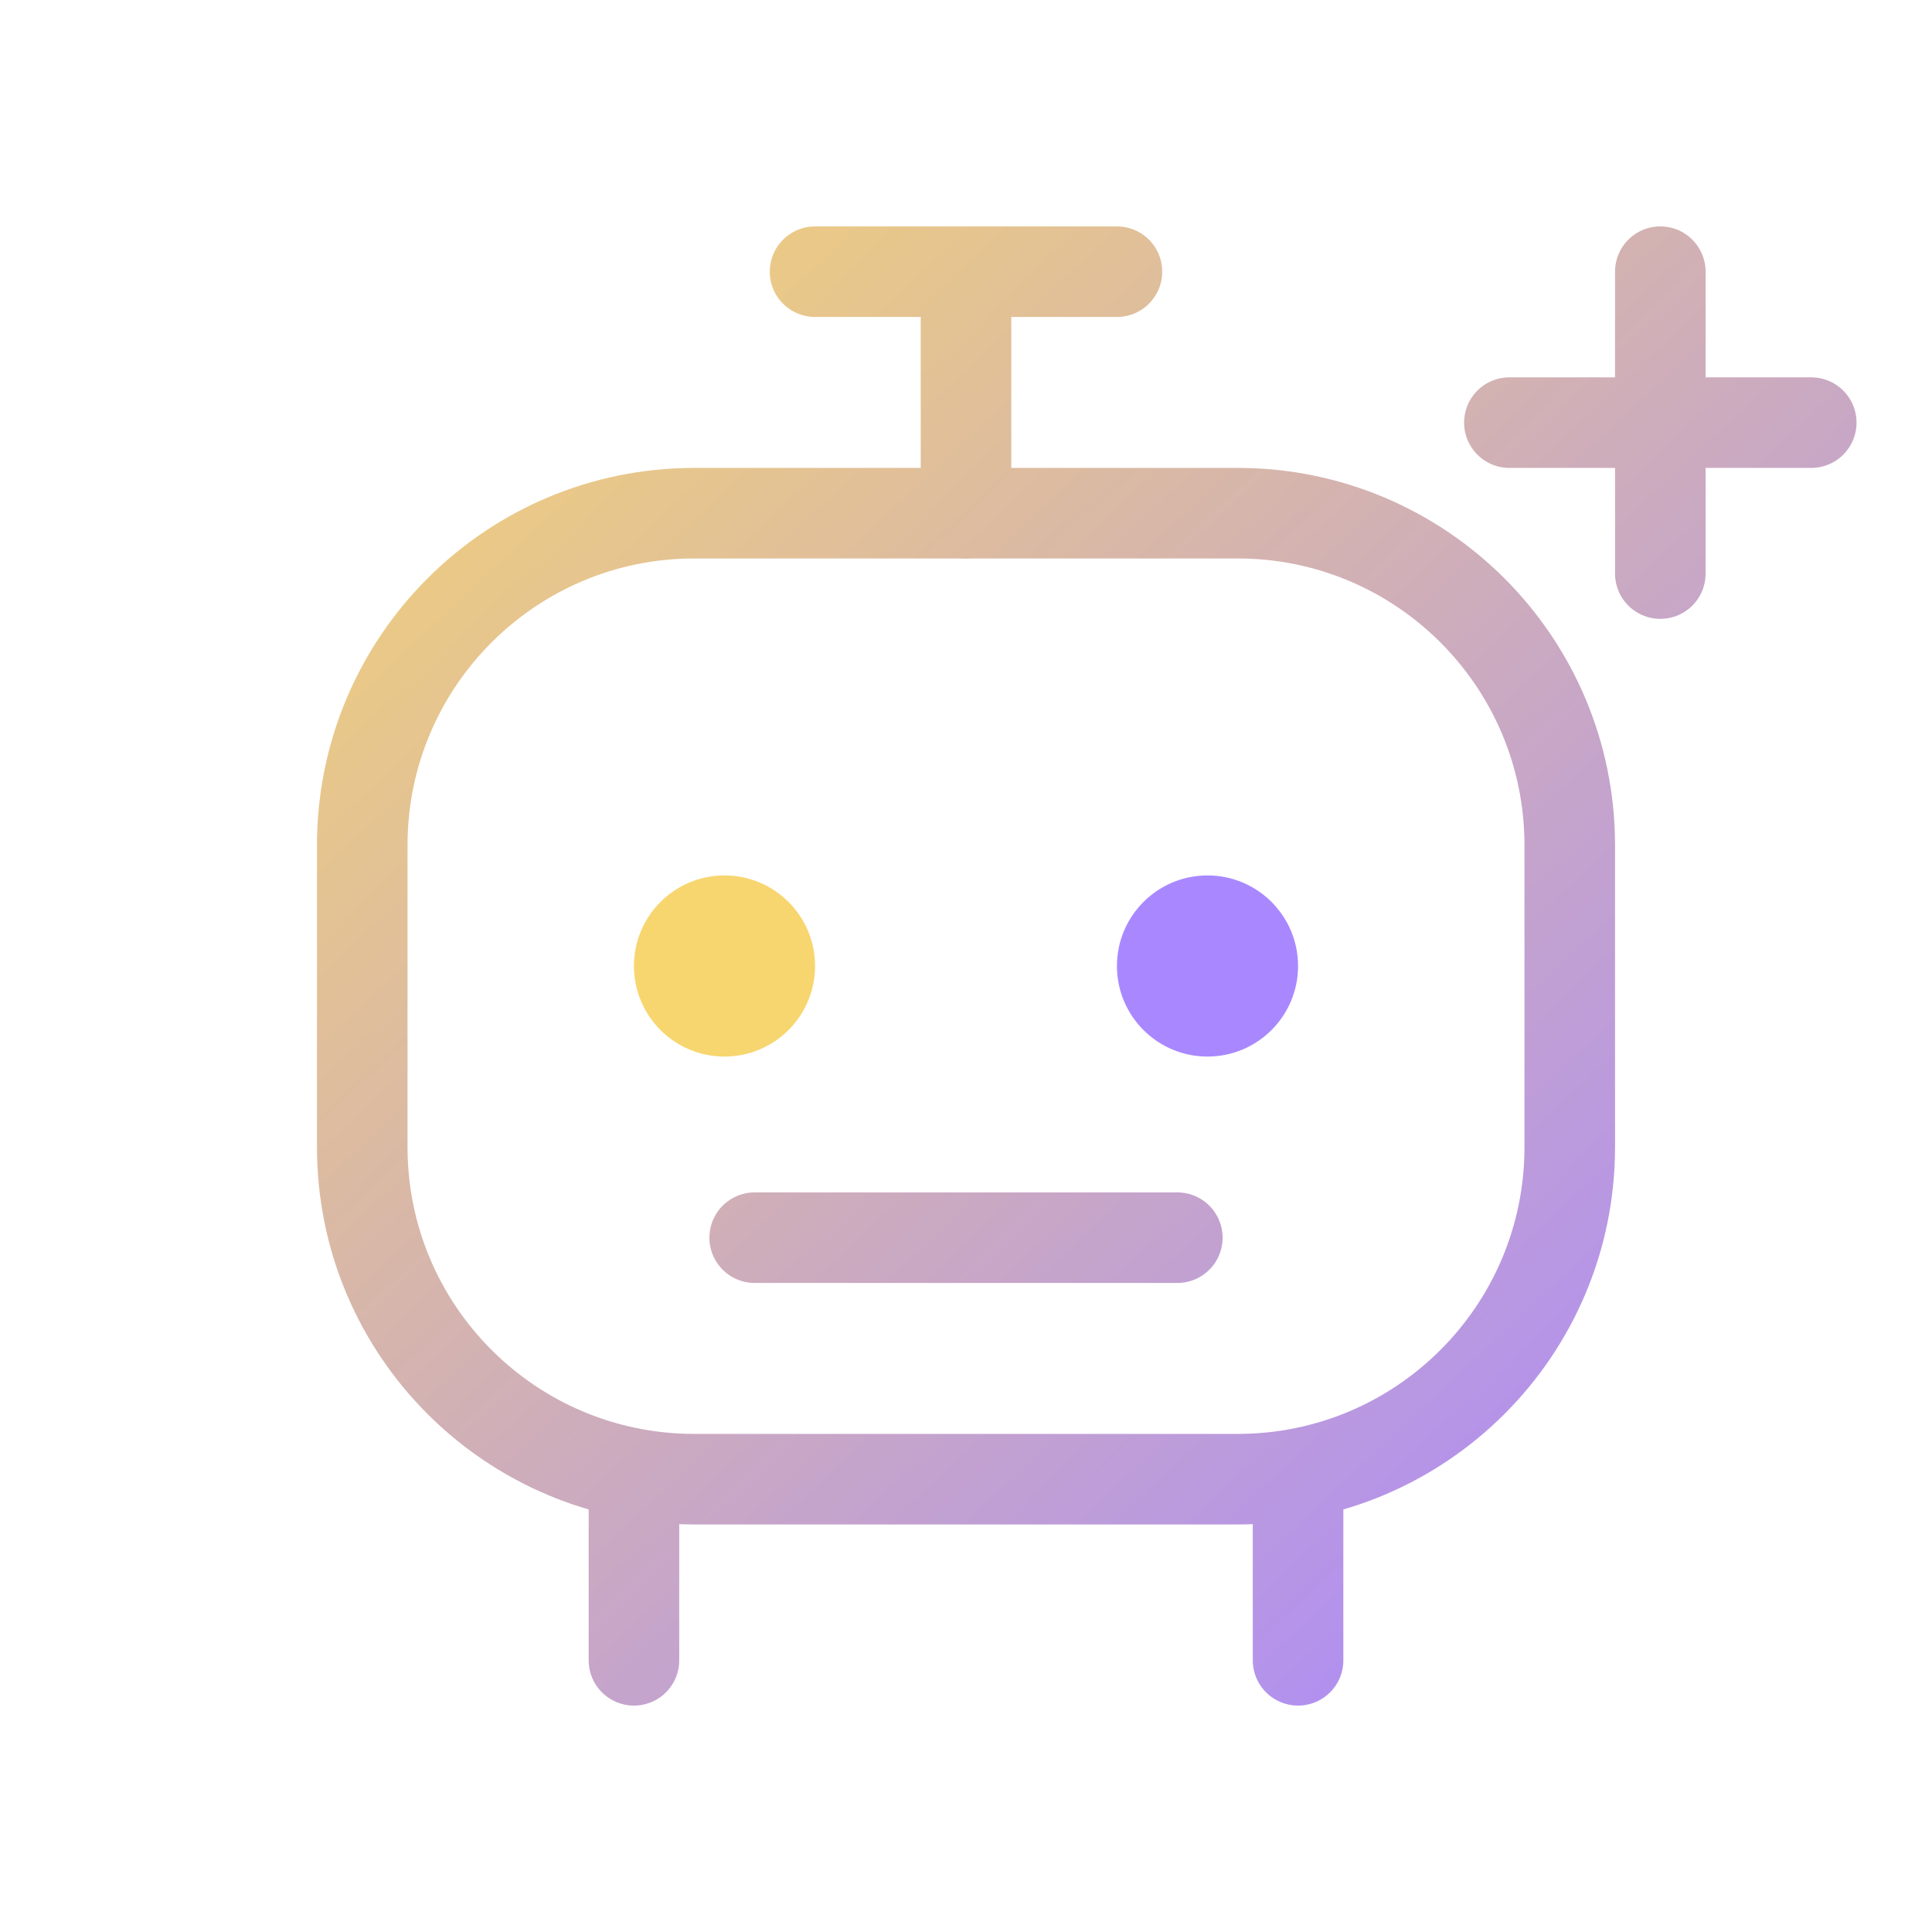
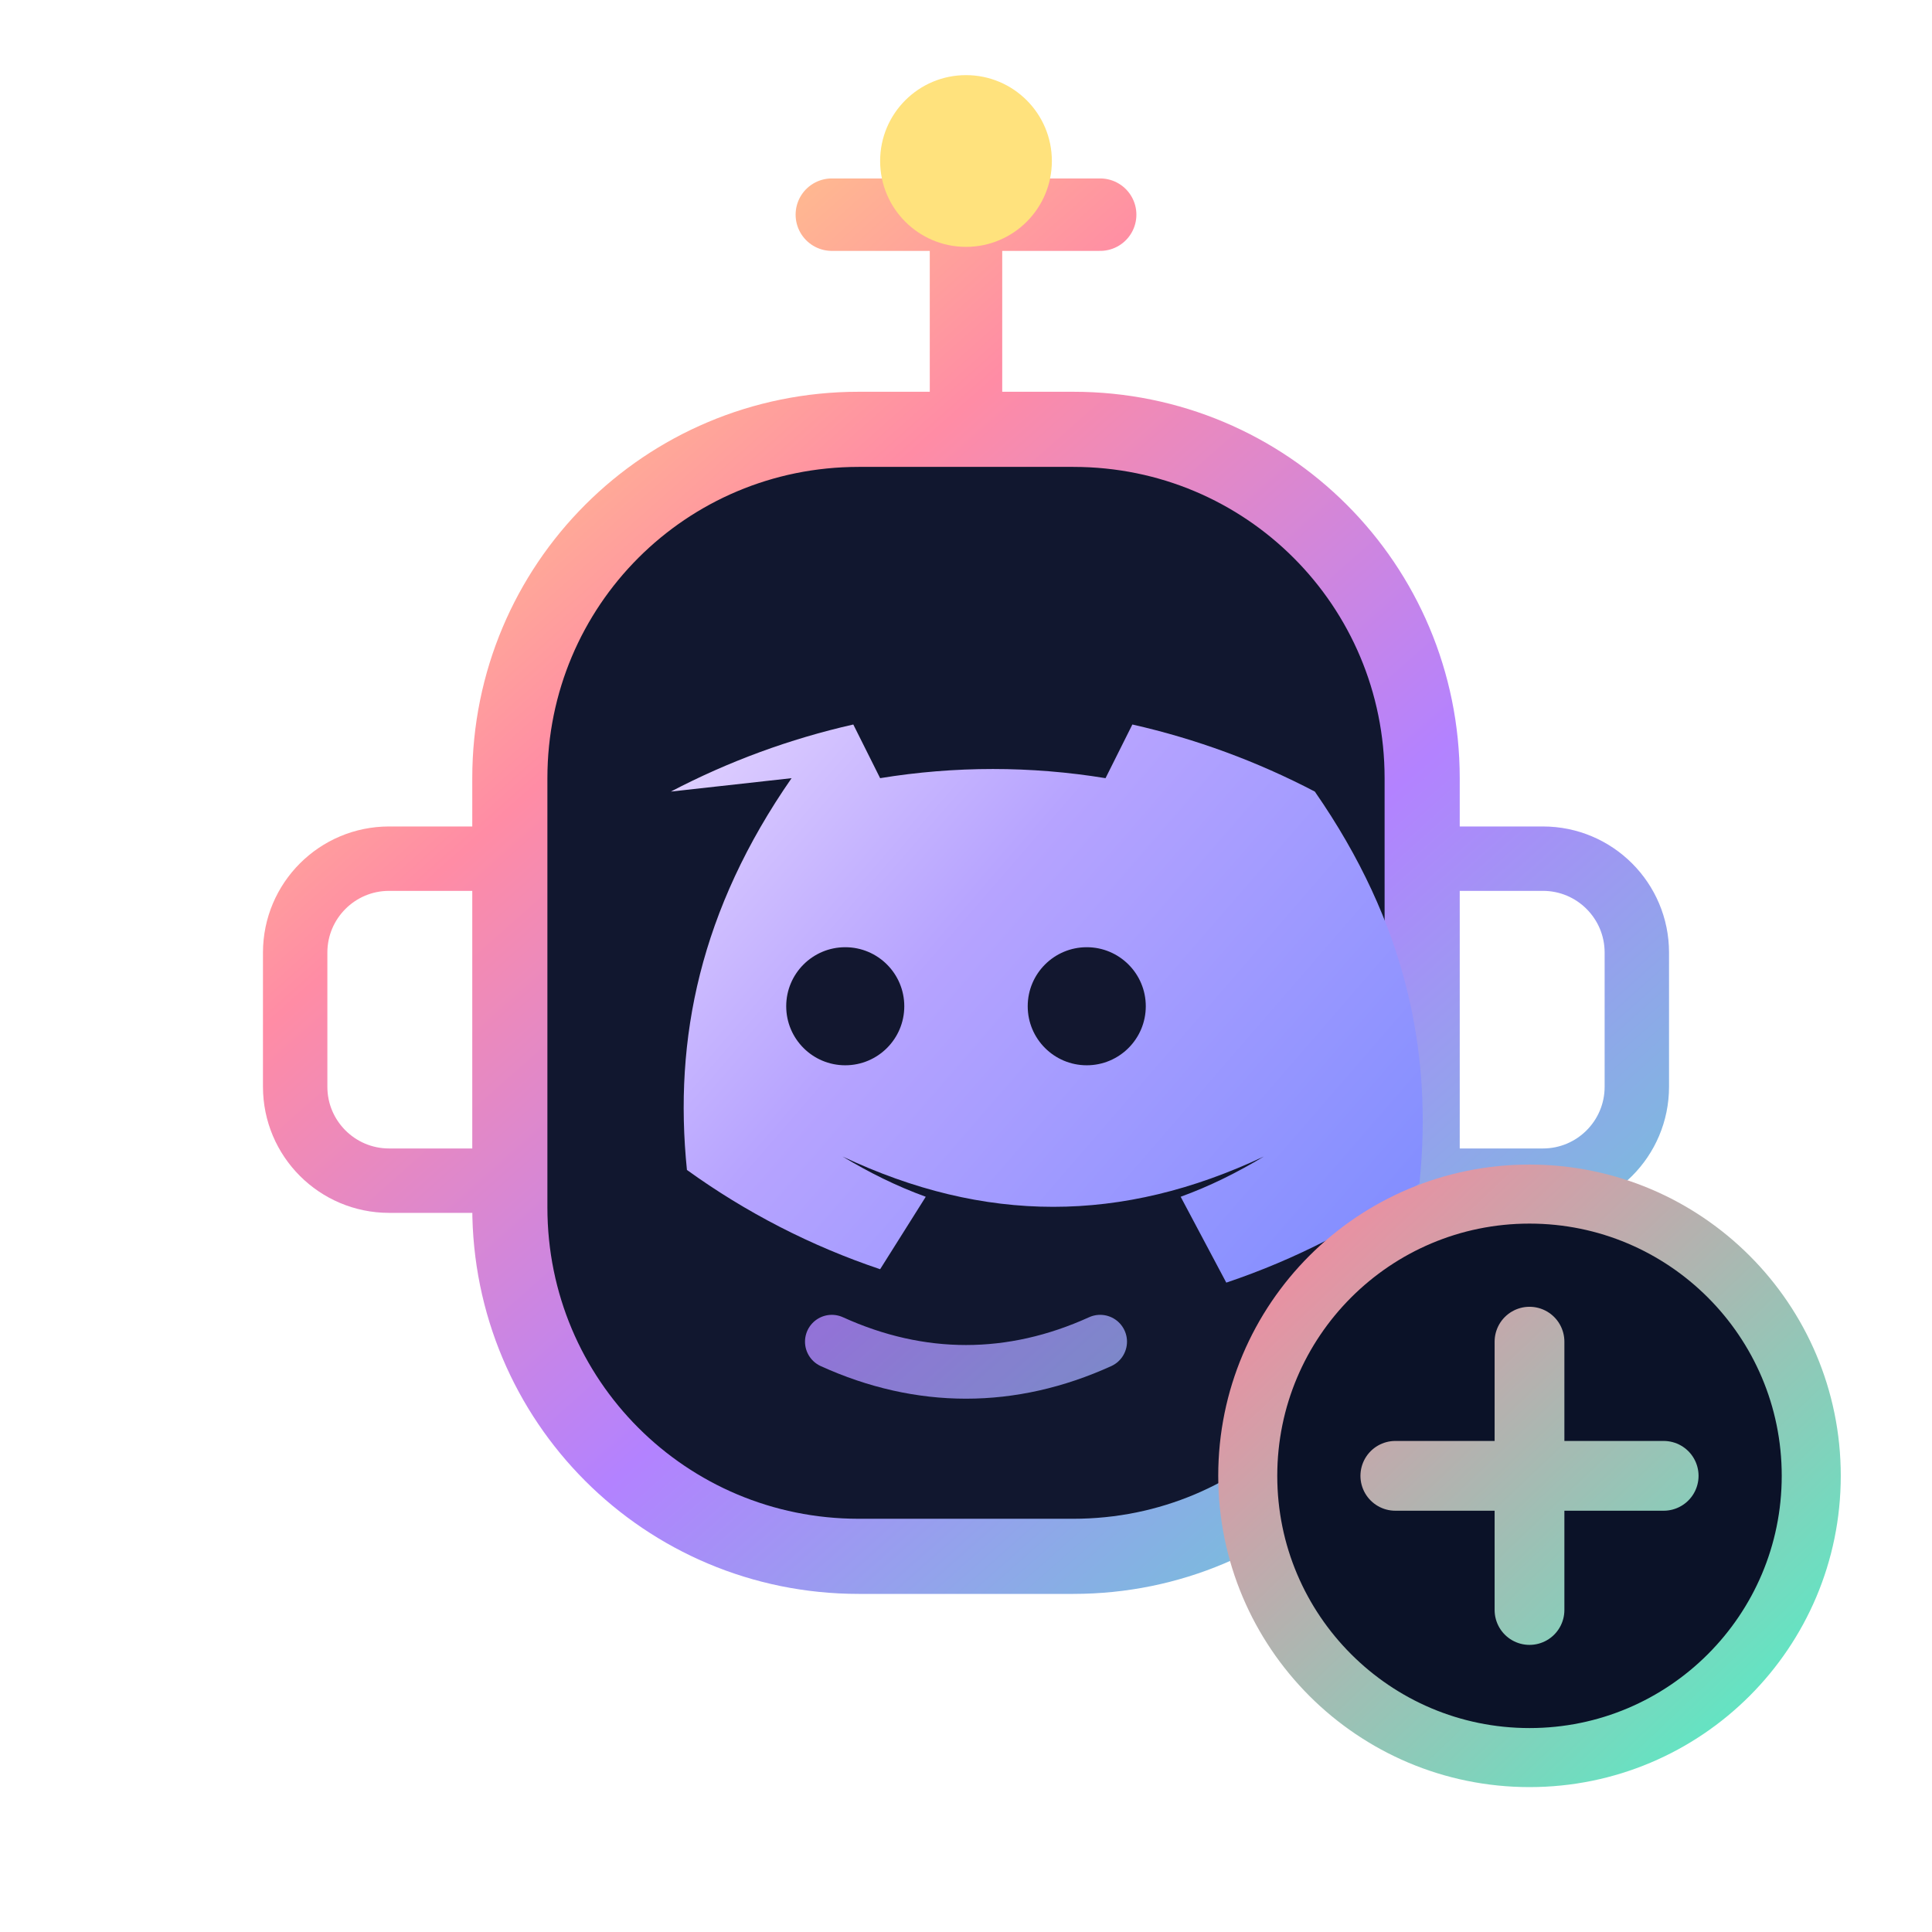
- <svg xmlns="http://www.w3.org/2000/svg" viewBox="0 0 64 64" fill="none">
+ <svg xmlns="http://www.w3.org/2000/svg" viewBox="0 0 72 72" fill="none">
  <defs>
-     <linearGradient id="a" x1="10" y1="8" x2="55" y2="56" gradientUnits="userSpaceOnUse">
-       <stop stop-color="#F7D66F" />
-       <stop offset="1" stop-color="#A988FF" />
+     <linearGradient id="robot" x1="12" y1="9" x2="59" y2="62" gradientUnits="userSpaceOnUse">
+       <stop stop-color="#FFE27D" />
+       <stop offset=".28" stop-color="#FF8CA5" />
+       <stop offset=".58" stop-color="#B382FF" />
+       <stop offset="1" stop-color="#58DFC8" />
+     </linearGradient>
+     <linearGradient id="face" x1="20" y1="25" x2="50" y2="51" gradientUnits="userSpaceOnUse">
+       <stop stop-color="#F4E6FF" />
+       <stop offset=".46" stop-color="#B6A3FF" />
+       <stop offset="1" stop-color="#7D8CFF" />
+     </linearGradient>
+     <linearGradient id="badge" x1="47" y1="43" x2="66" y2="63" gradientUnits="userSpaceOnUse">
+       <stop stop-color="#FF839D" />
+       <stop offset="1" stop-color="#62E5C3" />
    </linearGradient>
  </defs>
-   <rect x="12" y="17" width="40" height="32" rx="11" stroke="url(#a)" stroke-width="3" />
-   <path d="M32 17V9M27 9h10M21 49v6M43 49v6" stroke="url(#a)" stroke-width="3" stroke-linecap="round" />
-   <circle cx="24" cy="32" r="3" fill="#F7D66F" />
-   <circle cx="40" cy="32" r="3" fill="#A988FF" />
-   <path d="M25 41h14M50 14h10M55 9v10" stroke="url(#a)" stroke-width="3" stroke-linecap="round" />
+   <g transform="translate(1)">
+     <path d="M35 8v9m-5-9h10" stroke="url(#robot)" stroke-width="2.7" stroke-linecap="round" />
+     <circle cx="35" cy="6" r="3.2" fill="#FFE27D" />
+     <path d="M18 29c0-7.2 5.8-13 13-13h8c7.2 0 13 5.8 13 13v16c0 7.2-5.8 13-13 13h-8c-7.2 0-13-5.8-13-13V29Z" fill="#11172F" stroke="url(#robot)" stroke-width="2.8" />
+     <path d="M18 32h-4.5a3.5 3.5 0 0 0-3.5 3.5v5a3.5 3.5 0 0 0 3.5 3.5H18m34-12h4.5a3.5 3.5 0 0 1 3.5 3.5v5a3.5 3.5 0 0 1-3.5 3.5H52" stroke="url(#robot)" stroke-width="2.4" />
+   </g>
+   <path d="M25 29.5a28 28 0 0 1 6.8-2.5l1 2a26 26 0 0 1 8.4 0l1-2a28 28 0 0 1 6.8 2.5c3.4 4.9 4.4 9.7 3.9 14.6a27 27 0 0 1-7.2 3.7L44 44.6c1.1-.4 2.1-.9 3.1-1.5-5.3 2.5-10.4 2.5-15.7 0 1 .6 2 1.1 3.1 1.5l-1.7 2.7a27 27 0 0 1-7.2-3.7c-.5-4.9.5-9.7 3.9-14.6Z" fill="url(#face)" />
+   <circle cx="31.5" cy="37.5" r="2.2" fill="#12172F" />
+   <circle cx="40.5" cy="37.5" r="2.2" fill="#12172F" />
+   <path d="M31 50c3.3 1.5 6.7 1.5 10 0" stroke="url(#robot)" stroke-width="2" stroke-linecap="round" opacity=".82" />
+   <circle cx="57" cy="55" r="10.5" fill="#0B1228" stroke="url(#badge)" stroke-width="2.2" />
+   <path d="M57 50v10m-5-5h10" stroke="url(#badge)" stroke-width="2.6" stroke-linecap="round" />
</svg>
